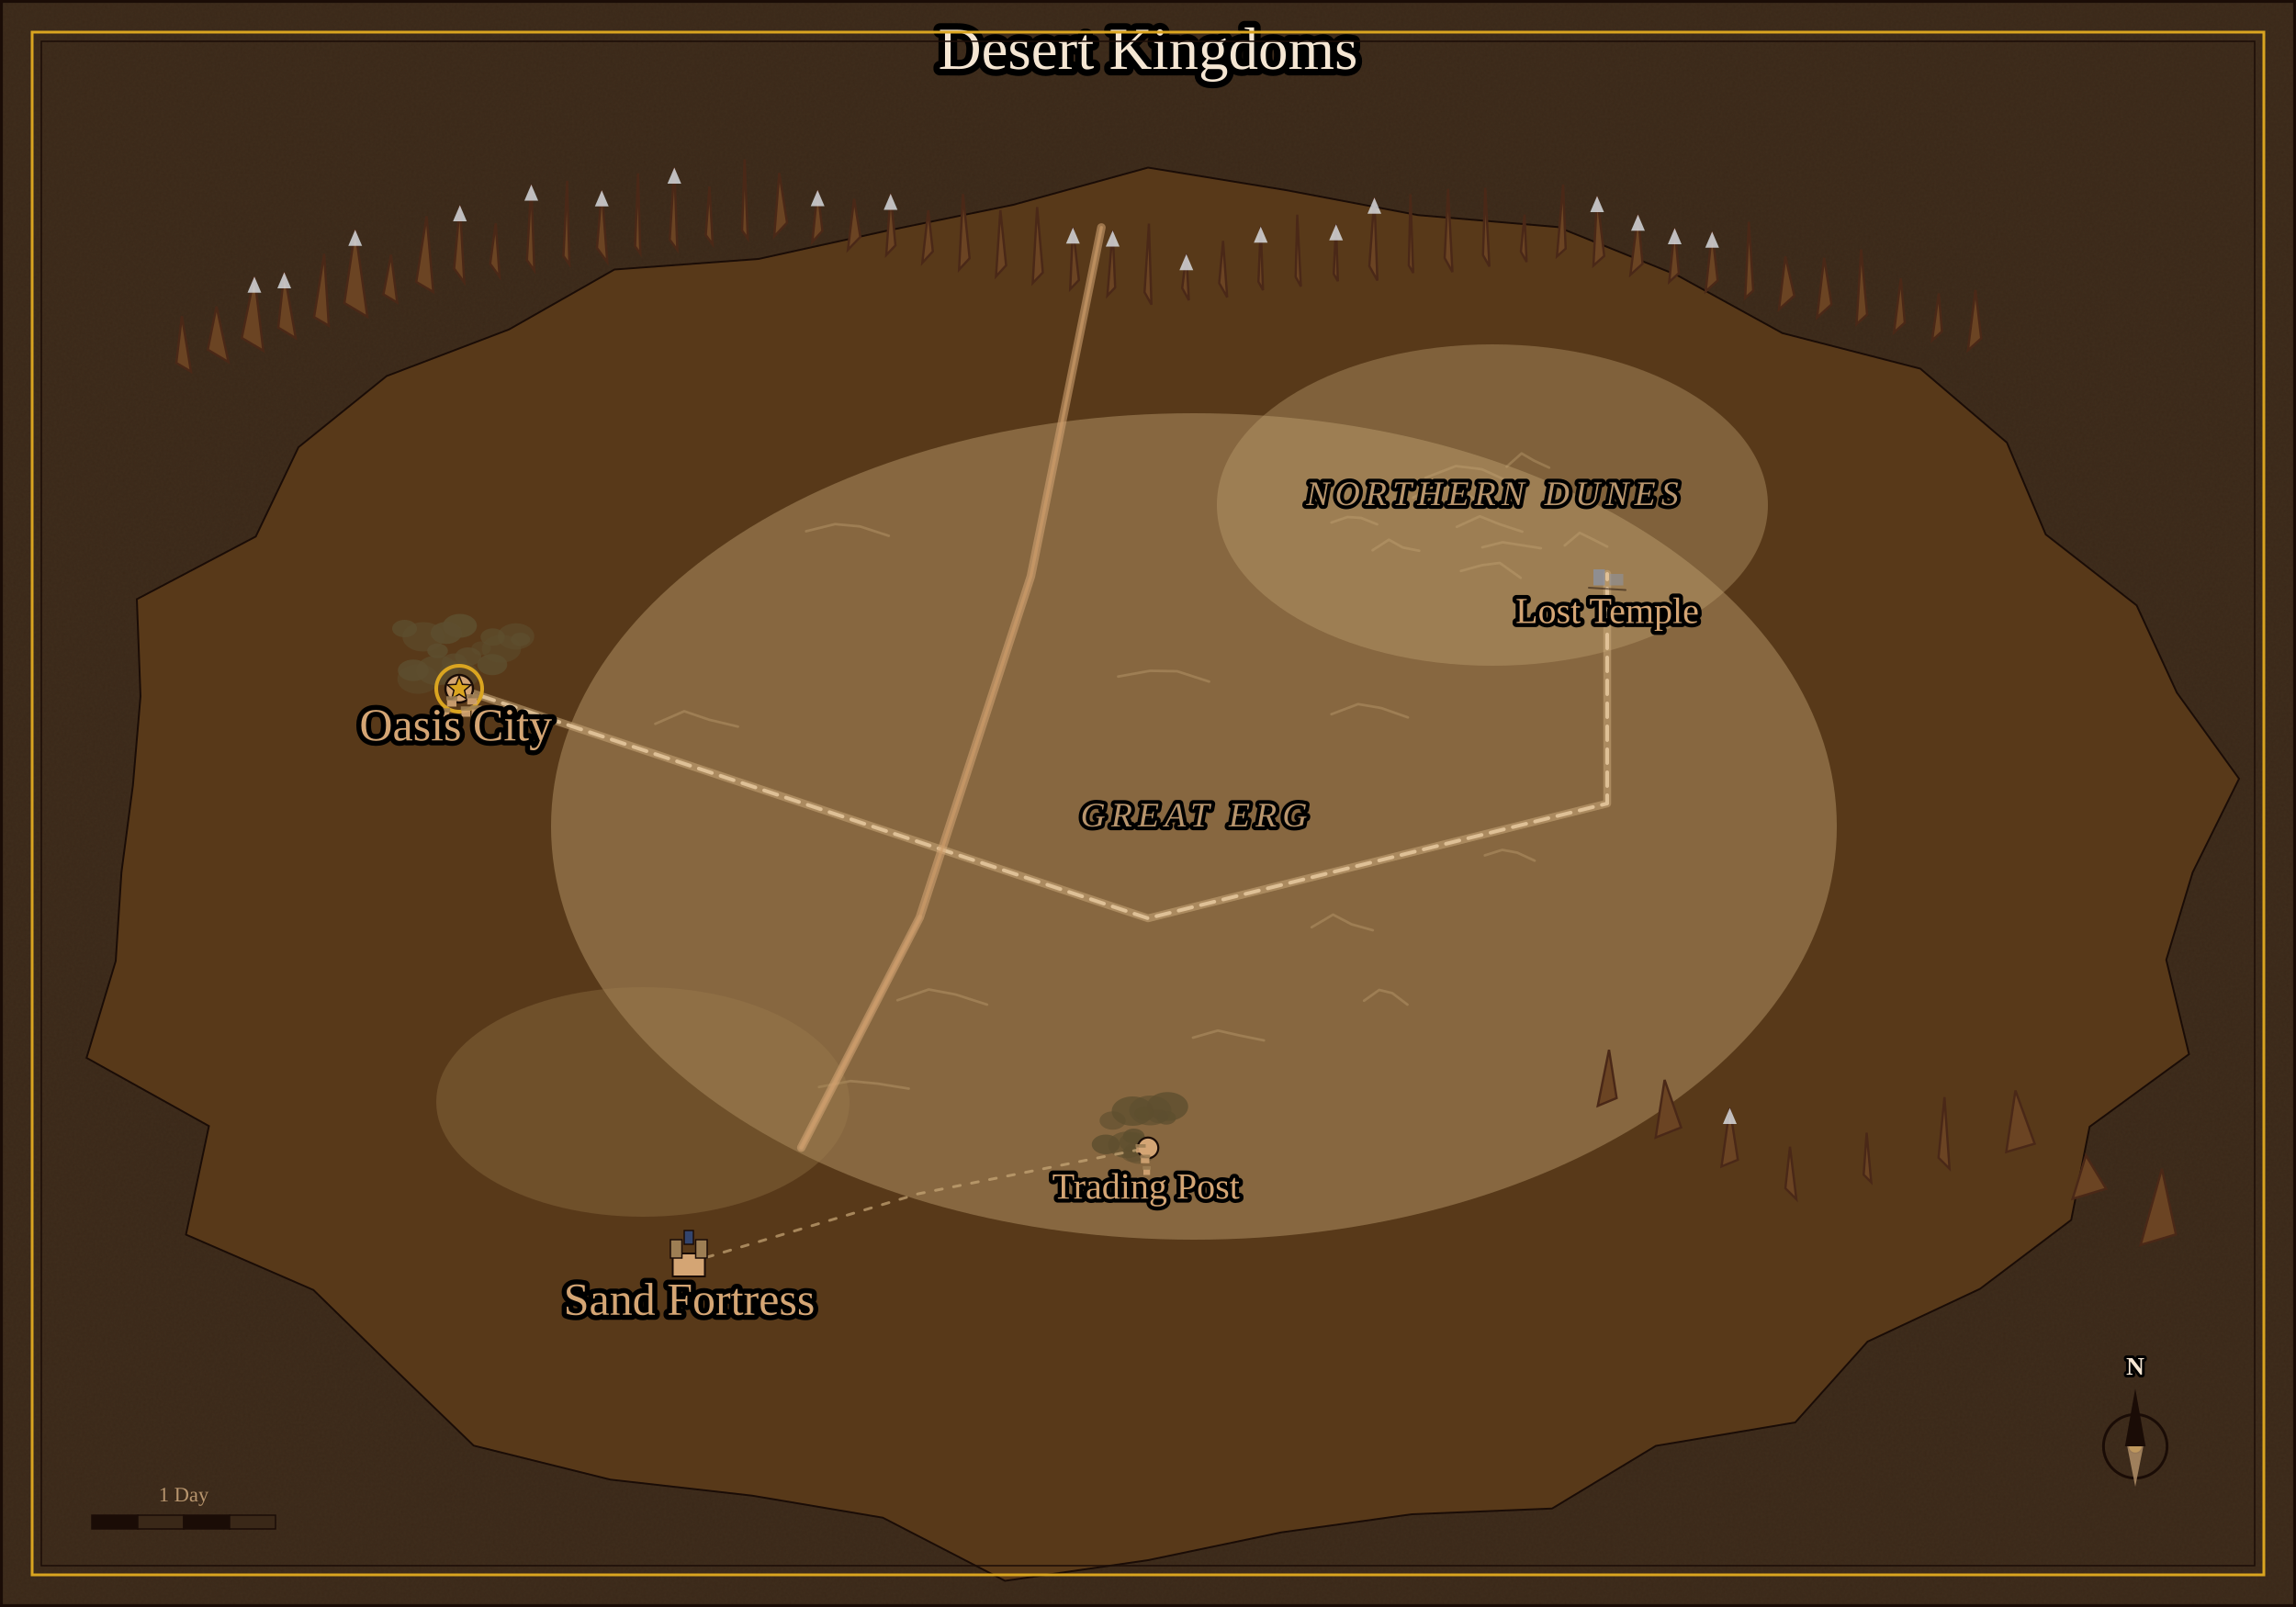
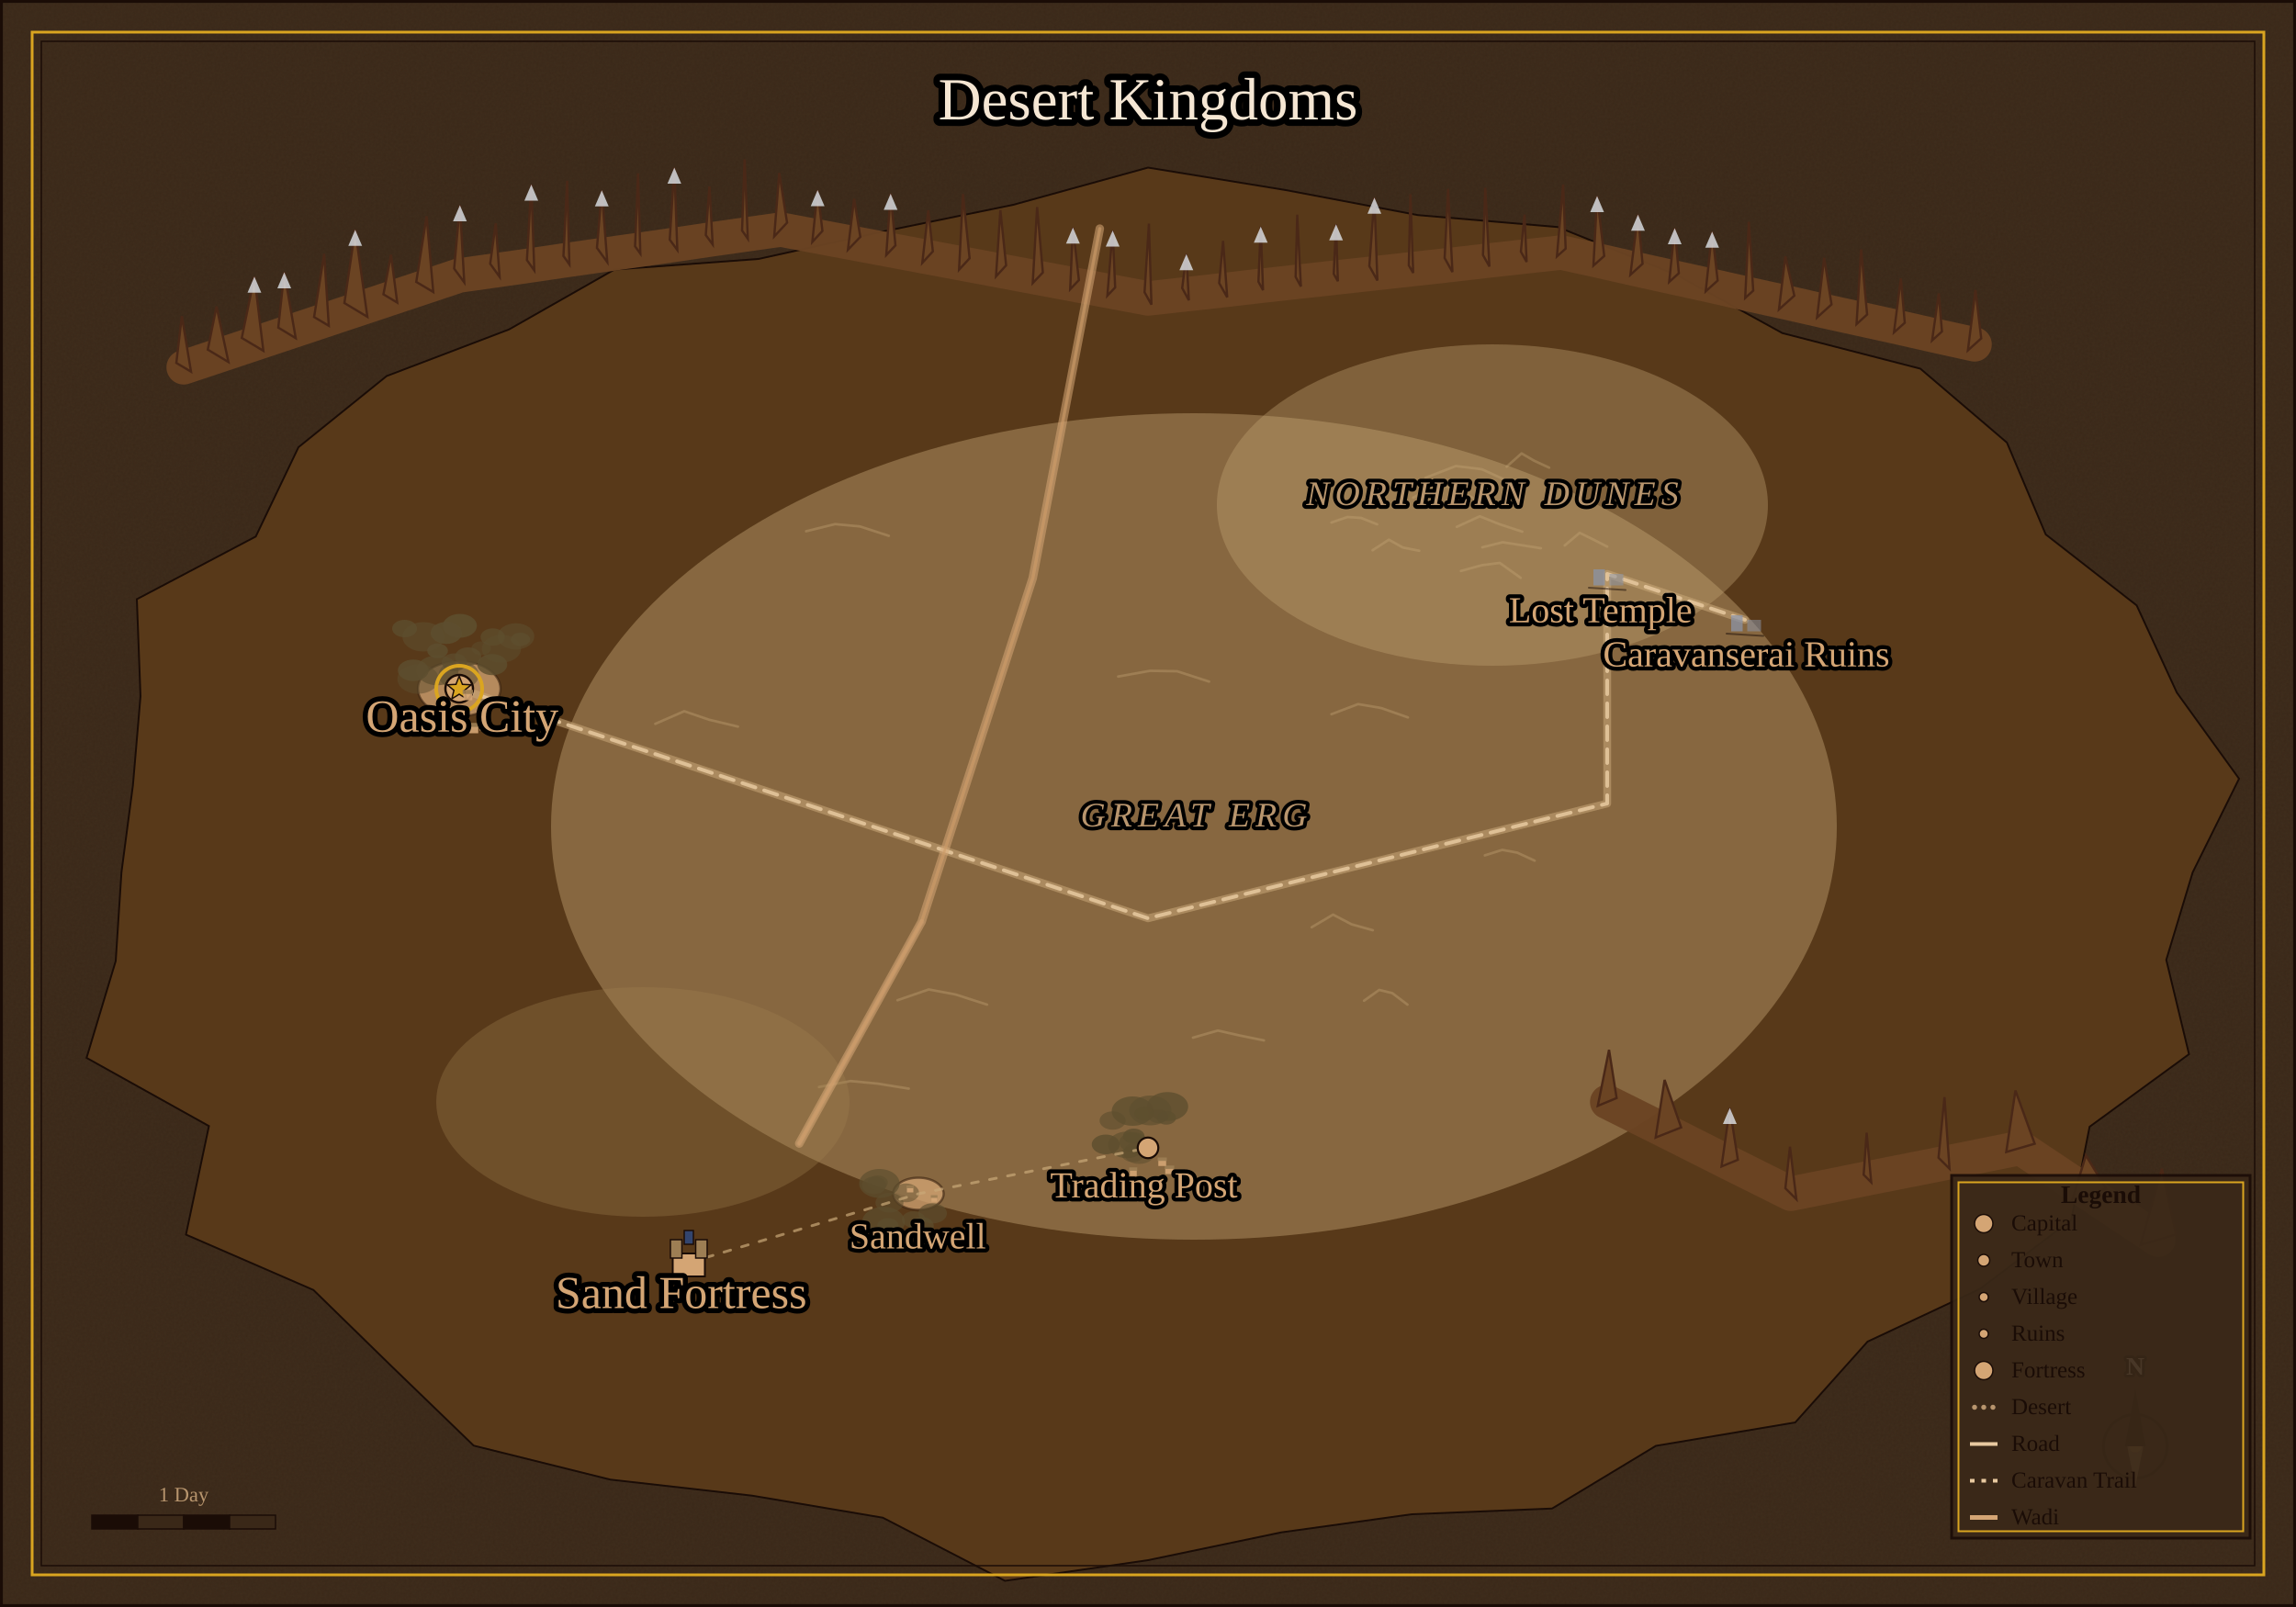
<svg xmlns="http://www.w3.org/2000/svg" width="1000" height="700" viewBox="0 0 1000 700">
  <defs>
    <radialGradient id="mist" cx="50%" cy="50%" r="50%">
      <stop offset="0.0%" stop-color="#f5e6d3" />
      <stop offset="28%" stop-color="#e8c9a0" />
      <stop offset="55%" stop-color="#c9a878" />
      <stop offset="80.0%" stop-color="#8b6f47" />
      <stop offset="100.0%" stop-color="#4a2817" />
    </radialGradient>
    <pattern id="waves" patternUnits="userSpaceOnUse" width="24" height="8">
      <path d="M0 4 Q6 0 12 4 T24 4" fill="none" stroke="#f5e6d3" stroke-width="0.8" opacity="0.35" />
    </pattern>
    <filter id="paperGrain" x="0" y="0" width="100%" height="100%">
      <feTurbulence type="fractalNoise" baseFrequency="0.9" numOctaves="2" result="n" />
      <feColorMatrix type="matrix" values="0 0 0 0 0.2  0 0 0 0 0.15  0 0 0 0 0.1  0 0 0 0.08 0" />
    </filter>
  </defs>
  <rect width="1000" height="700" fill="#3a2818" />
  <rect width="1000" height="700" filter="url(#paperGrain)" />
  <path d="M 955.0 380.0 L 943.5 418.1 L 953.4 459.2 L 910.1 490.8 L 902.1 531.4 L 862.4 561.4 L 813.4 584.4 L 781.9 619.6 L 721.2 629.8 L 676.0 657.1 L 614.9 659.6 L 558.0 667.5 L 500.0 679.6 L 437.7 688.6 L 384.5 661.1 L 327.6 651.5 L 265.8 644.5 L 206.3 629.7 L 170.4 595.0 L 136.5 561.9 L 81.0 537.8 L 91.0 490.5 L 37.7 460.8 L 50.4 418.6 L 52.9 380.0 L 57.9 342.0 L 61.2 303.3 L 59.6 261.0 L 111.4 233.7 L 130.0 194.8 L 168.4 163.8 L 221.7 143.5 L 267.6 117.4 L 330.3 112.8 L 385.3 100.7 L 441.3 89.2 L 500.0 73.0 L 560.0 82.8 L 617.6 93.7 L 678.5 98.9 L 730.3 119.8 L 776.3 145.1 L 836.4 160.6 L 874.1 192.8 L 891.0 232.8 L 930.6 263.7 L 948.1 301.7 L 975.2 339.2 Z" fill="#5a3a1a" stroke="#1a0c06" stroke-width="0.8" fill-opacity="0.95" />
  <g data-id="biome_0" data-kind="biome" style="cursor:pointer">
    <ellipse cx="520.0" cy="360.0" rx="280.0" ry="180.0" fill="#c4a574" opacity="0.432" />
    <path d="M 487.0 294.7 L 500.9 292.2 L 512.7 292.4 L 526.6 296.9" fill="none" stroke="#c9a878" stroke-width="1.1" stroke-linecap="round" stroke-linejoin="round" stroke-opacity="0.35" />
    <path d="M 594.1 435.9 L 600.7 431.2 L 606.4 432.6 L 613.0 437.6" fill="none" stroke="#c9a878" stroke-width="1.1" stroke-linecap="round" stroke-linejoin="round" stroke-opacity="0.35" />
    <path d="M 579.9 311.1 L 591.5 306.7 L 601.5 308.4 L 613.2 312.5" fill="none" stroke="#c9a878" stroke-width="1.1" stroke-linecap="round" stroke-linejoin="round" stroke-opacity="0.35" />
    <path d="M 634.5 229.5 L 644.5 224.9 L 653.0 228.3 L 663.0 231.6" fill="none" stroke="#c9a878" stroke-width="1.1" stroke-linecap="round" stroke-linejoin="round" stroke-opacity="0.35" />
    <path d="M 351.1 231.4 L 363.7 228.3 L 374.5 229.3 L 387.1 233.4" fill="none" stroke="#c9a878" stroke-width="1.1" stroke-linecap="round" stroke-linejoin="round" stroke-opacity="0.35" />
    <path d="M 646.7 372.6 L 654.3 370.2 L 660.8 371.4 L 668.4 374.9" fill="none" stroke="#c9a878" stroke-width="1.1" stroke-linecap="round" stroke-linejoin="round" stroke-opacity="0.35" />
    <path d="M 571.3 403.9 L 580.6 398.4 L 588.6 402.6 L 597.9 405.2" fill="none" stroke="#c9a878" stroke-width="1.1" stroke-linecap="round" stroke-linejoin="round" stroke-opacity="0.35" />
    <path d="M 285.4 315.3 L 298.0 309.8 L 308.8 313.5 L 321.4 316.5" fill="none" stroke="#c9a878" stroke-width="1.1" stroke-linecap="round" stroke-linejoin="round" stroke-opacity="0.35" />
    <path d="M 356.7 473.5 L 370.4 470.9 L 382.1 472.0 L 395.8 474.2" fill="none" stroke="#c9a878" stroke-width="1.1" stroke-linecap="round" stroke-linejoin="round" stroke-opacity="0.35" />
    <path d="M 519.6 452.0 L 530.4 448.9 L 539.7 451.0 L 550.5 453.2" fill="none" stroke="#c9a878" stroke-width="1.1" stroke-linecap="round" stroke-linejoin="round" stroke-opacity="0.35" />
    <path d="M 390.9 435.7 L 404.5 431.0 L 416.2 433.2 L 429.9 437.6" fill="none" stroke="#c9a878" stroke-width="1.1" stroke-linecap="round" stroke-linejoin="round" stroke-opacity="0.35" />
  </g>
  <g data-id="biome_1" data-kind="biome" style="cursor:pointer">
    <ellipse cx="280.0" cy="480.0" rx="90.0" ry="50.0" fill="#a08050" opacity="0.32" />
  </g>
  <g data-id="biome_2" data-kind="biome" style="cursor:pointer">
    <ellipse cx="650.0" cy="220.0" rx="120.0" ry="70.0" fill="#c4a574" opacity="0.37" />
    <path d="M 620.9 208.1 L 634.1 203.0 L 645.4 204.4 L 658.7 210.5" fill="none" stroke="#c9a878" stroke-width="1.1" stroke-linecap="round" stroke-linejoin="round" stroke-opacity="0.35" />
    <path d="M 597.8 239.7 L 604.9 235.1 L 611.0 238.5 L 618.1 239.9" fill="none" stroke="#c9a878" stroke-width="1.1" stroke-linecap="round" stroke-linejoin="round" stroke-opacity="0.35" />
    <path d="M 645.6 238.4 L 654.5 236.2 L 662.2 237.4 L 671.1 238.8" fill="none" stroke="#c9a878" stroke-width="1.1" stroke-linecap="round" stroke-linejoin="round" stroke-opacity="0.35" />
    <path d="M 681.5 237.6 L 688.0 232.1 L 693.5 234.8 L 700.0 238.1" fill="none" stroke="#c9a878" stroke-width="1.1" stroke-linecap="round" stroke-linejoin="round" stroke-opacity="0.35" />
    <path d="M 636.3 248.7 L 645.4 246.2 L 653.2 245.2 L 662.3 251.7" fill="none" stroke="#c9a878" stroke-width="1.1" stroke-linecap="round" stroke-linejoin="round" stroke-opacity="0.35" />
    <path d="M 579.9 227.6 L 586.9 225.2 L 592.8 225.6 L 599.8 228.4" fill="none" stroke="#c9a878" stroke-width="1.1" stroke-linecap="round" stroke-linejoin="round" stroke-opacity="0.35" />
    <path d="M 656.2 203.3 L 662.7 197.5 L 668.2 200.7 L 674.7 203.7" fill="none" stroke="#c9a878" stroke-width="1.1" stroke-linecap="round" stroke-linejoin="round" stroke-opacity="0.35" />
    <path d="M 615.5 216.8 L 625.9 210.9 L 634.8 213.2 L 645.1 218.9" fill="none" stroke="#c9a878" stroke-width="1.1" stroke-linecap="round" stroke-linejoin="round" stroke-opacity="0.35" />
  </g>
+   <g data-id="lake_0" data-kind="lake" style="cursor:pointer">
+     <ellipse cx="200.0" cy="300.0" rx="18.0" ry="12.0" fill="#d4a574" fill-opacity="0.75" stroke="#3a2210" stroke-width="1" stroke-opacity="0.6" />
+   </g>
+   <g data-id="lake_1" data-kind="lake" style="cursor:pointer">
+     <ellipse cx="400.0" cy="520.0" rx="11.0" ry="7.0" fill="#d4a574" fill-opacity="0.75" stroke="#3a2210" stroke-width="1" stroke-opacity="0.6" />
+   </g>
  <g data-id="northern_rim" data-kind="mountain" style="cursor:pointer">
+     <path d="M 80.0 160.0 L 95.0 155.0 L 110.0 150.0 L 125.0 145.0 L 140.0 140.0 L 155.0 135.0 L 170.0 130.0 L 185.0 125.0 L 200.0 120.0 L 215.6 117.8 L 231.1 115.6 L 246.7 113.3 L 262.2 111.1 L 277.8 108.9 L 293.3 106.7 L 308.9 104.4 L 324.4 102.2 L 340.0 100.0 L 356.0 103.0 L 372.0 106.0 L 388.0 109.0 L 404.0 112.0 L 420.0 115.0 L 436.0 118.0 L 452.0 121.0 L 468.0 124.0 L 484.0 127.0 L 500.0 130.0 L 516.4 128.2 L 532.7 126.4 L 549.1 124.5 L 565.5 122.7 L 581.8 120.9 L 598.2 119.1 L 614.5 117.3 L 630.9 115.5 L 647.3 113.6 L 663.6 111.8 L 680.0 110.0 L 696.4 113.6 L 712.7 117.3 L 729.1 120.9 L 745.5 124.5 L 761.8 128.2 L 778.2 131.8 L 794.5 135.5 L 810.9 139.1 L 827.3 142.7 L 843.6 146.4 L 860.0 150.0" fill="none" stroke="#6b4423" stroke-width="15.0" stroke-linecap="round" stroke-linejoin="round" stroke-opacity="0.95" />
    <path d="M 83.2 161.9 L 79.2 137.7 L 76.8 158.1 Z" fill="#6b4423" stroke="#4a2817" stroke-width="1" />
    <path d="M 99.5 157.7 L 94.3 133.5 L 90.5 152.3 Z" fill="#6b4423" stroke="#4a2817" stroke-width="1" />
    <path d="M 114.7 152.8 L 110.8 120.5 L 105.3 147.2 Z" fill="#6b4423" stroke="#4a2817" stroke-width="1" />
    <path d="M 110.8 120.5 L 107.8 127.5 L 113.8 127.5 Z" fill="#e8eef5" fill-opacity="0.75" />
    <path d="M 128.8 147.3 L 123.8 118.6 L 121.2 142.7 Z" fill="#6b4423" stroke="#4a2817" stroke-width="1" />
    <path d="M 123.8 118.6 L 120.8 125.6 L 126.8 125.6 Z" fill="#e8eef5" fill-opacity="0.75" />
    <path d="M 143.2 141.9 L 141.2 110.6 L 136.8 138.1 Z" fill="#6b4423" stroke="#4a2817" stroke-width="1" />
    <path d="M 160.0 138.0 L 154.7 100.1 L 150.0 132.0 Z" fill="#6b4423" stroke="#4a2817" stroke-width="1" />
    <path d="M 154.7 100.1 L 151.7 107.1 L 157.7 107.1 Z" fill="#e8eef5" fill-opacity="0.75" />
    <path d="M 173.0 131.8 L 170.3 111.0 L 167.0 128.2 Z" fill="#6b4423" stroke="#4a2817" stroke-width="1" />
    <path d="M 188.7 127.2 L 185.8 94.2 L 181.3 122.8 Z" fill="#6b4423" stroke="#4a2817" stroke-width="1" />
    <path d="M 202.2 123.0 L 200.3 89.4 L 197.8 117.0 Z" fill="#6b4423" stroke="#4a2817" stroke-width="1" />
    <path d="M 200.3 89.4 L 197.3 96.4 L 203.3 96.4 Z" fill="#e8eef5" fill-opacity="0.75" />
    <path d="M 217.6 120.6 L 215.9 97.3 L 213.5 114.9 Z" fill="#6b4423" stroke="#4a2817" stroke-width="1" />
    <path d="M 232.7 117.8 L 231.4 80.4 L 229.5 113.3 Z" fill="#6b4423" stroke="#4a2817" stroke-width="1" />
    <path d="M 231.4 80.4 L 228.4 87.4 L 234.4 87.4 Z" fill="#e8eef5" fill-opacity="0.75" />
    <path d="M 248.0 115.2 L 247.0 78.8 L 245.4 111.5 Z" fill="#6b4423" stroke="#4a2817" stroke-width="1" />
    <path d="M 264.5 114.2 L 262.1 82.9 L 260.0 108.0 Z" fill="#6b4423" stroke="#4a2817" stroke-width="1" />
    <path d="M 262.1 82.9 L 259.1 89.9 L 265.1 89.9 Z" fill="#e8eef5" fill-opacity="0.75" />
    <path d="M 278.9 110.5 L 277.9 75.5 L 276.6 107.3 Z" fill="#6b4423" stroke="#4a2817" stroke-width="1" />
    <path d="M 295.0 108.9 L 293.7 73.0 L 291.7 104.4 Z" fill="#6b4423" stroke="#4a2817" stroke-width="1" />
    <path d="M 293.7 73.0 L 290.7 80.0 L 296.7 80.0 Z" fill="#e8eef5" fill-opacity="0.75" />
    <path d="M 310.4 106.5 L 309.0 81.2 L 307.4 102.4 Z" fill="#6b4423" stroke="#4a2817" stroke-width="1" />
    <path d="M 325.7 104.0 L 324.3 69.4 L 323.2 100.4 Z" fill="#6b4423" stroke="#4a2817" stroke-width="1" />
    <path d="M 337.2 103.0 L 339.4 75.3 L 342.8 97.0 Z" fill="#6b4423" stroke="#4a2817" stroke-width="1" />
    <path d="M 353.8 105.4 L 356.1 82.8 L 358.2 100.6 Z" fill="#6b4423" stroke="#4a2817" stroke-width="1" />
    <path d="M 356.1 82.8 L 353.1 89.8 L 359.1 89.8 Z" fill="#e8eef5" fill-opacity="0.75" />
    <path d="M 369.3 108.8 L 372.0 86.6 L 374.7 103.2 Z" fill="#6b4423" stroke="#4a2817" stroke-width="1" />
    <path d="M 386.0 111.1 L 387.9 84.4 L 390.0 106.9 Z" fill="#6b4423" stroke="#4a2817" stroke-width="1" />
    <path d="M 387.9 84.4 L 384.9 91.4 L 390.9 91.4 Z" fill="#e8eef5" fill-opacity="0.75" />
    <path d="M 401.7 114.5 L 404.3 91.6 L 406.3 109.5 Z" fill="#6b4423" stroke="#4a2817" stroke-width="1" />
    <path d="M 417.7 117.5 L 419.4 84.5 L 422.3 112.5 Z" fill="#6b4423" stroke="#4a2817" stroke-width="1" />
    <path d="M 433.8 120.4 L 435.7 91.5 L 438.2 115.6 Z" fill="#6b4423" stroke="#4a2817" stroke-width="1" />
    <path d="M 449.8 123.3 L 451.7 90.2 L 454.2 118.7 Z" fill="#6b4423" stroke="#4a2817" stroke-width="1" />
    <path d="M 466.1 126.0 L 467.3 99.1 L 469.9 122.0 Z" fill="#6b4423" stroke="#4a2817" stroke-width="1" />
    <path d="M 467.3 99.1 L 464.3 106.1 L 470.3 106.1 Z" fill="#e8eef5" fill-opacity="0.75" />
    <path d="M 482.3 128.8 L 484.6 100.4 L 485.7 125.2 Z" fill="#6b4423" stroke="#4a2817" stroke-width="1" />
    <path d="M 484.6 100.4 L 481.6 107.4 L 487.6 107.4 Z" fill="#e8eef5" fill-opacity="0.75" />
    <path d="M 501.5 132.7 L 500.4 97.4 L 498.5 127.3 Z" fill="#6b4423" stroke="#4a2817" stroke-width="1" />
    <path d="M 517.8 130.8 L 516.7 110.7 L 514.9 125.5 Z" fill="#6b4423" stroke="#4a2817" stroke-width="1" />
    <path d="M 516.7 110.7 L 513.7 117.7 L 519.7 117.7 Z" fill="#e8eef5" fill-opacity="0.75" />
    <path d="M 534.5 129.5 L 532.7 104.9 L 531.0 123.3 Z" fill="#6b4423" stroke="#4a2817" stroke-width="1" />
    <path d="M 550.1 126.4 L 549.1 98.7 L 548.1 122.7 Z" fill="#6b4423" stroke="#4a2817" stroke-width="1" />
    <path d="M 549.1 98.7 L 546.1 105.7 L 552.1 105.7 Z" fill="#e8eef5" fill-opacity="0.75" />
    <path d="M 566.6 124.8 L 565.0 93.5 L 564.3 120.6 Z" fill="#6b4423" stroke="#4a2817" stroke-width="1" />
    <path d="M 582.7 122.5 L 581.9 97.7 L 580.9 119.3 Z" fill="#6b4423" stroke="#4a2817" stroke-width="1" />
    <path d="M 581.9 97.7 L 578.9 104.7 L 584.9 104.7 Z" fill="#e8eef5" fill-opacity="0.75" />
    <path d="M 599.9 122.2 L 598.6 86.1 L 596.4 115.9 Z" fill="#6b4423" stroke="#4a2817" stroke-width="1" />
    <path d="M 598.6 86.1 L 595.6 93.1 L 601.6 93.1 Z" fill="#e8eef5" fill-opacity="0.75" />
    <path d="M 615.5 118.9 L 614.3 84.6 L 613.6 115.6 Z" fill="#6b4423" stroke="#4a2817" stroke-width="1" />
    <path d="M 632.6 118.5 L 630.7 82.3 L 629.2 112.4 Z" fill="#6b4423" stroke="#4a2817" stroke-width="1" />
    <path d="M 648.7 116.1 L 646.9 81.8 L 645.9 111.1 Z" fill="#6b4423" stroke="#4a2817" stroke-width="1" />
    <path d="M 664.9 114.1 L 664.0 93.5 L 662.4 109.6 Z" fill="#6b4423" stroke="#4a2817" stroke-width="1" />
    <path d="M 678.1 111.7 L 680.8 80.4 L 681.9 108.3 Z" fill="#6b4423" stroke="#4a2817" stroke-width="1" />
    <path d="M 694.0 115.7 L 695.6 85.4 L 698.7 111.5 Z" fill="#6b4423" stroke="#4a2817" stroke-width="1" />
    <path d="M 695.6 85.4 L 692.6 92.4 L 698.6 92.4 Z" fill="#e8eef5" fill-opacity="0.75" />
    <path d="M 710.1 119.7 L 713.4 93.5 L 715.4 114.9 Z" fill="#6b4423" stroke="#4a2817" stroke-width="1" />
    <path d="M 713.4 93.5 L 710.4 100.5 L 716.4 100.5 Z" fill="#e8eef5" fill-opacity="0.75" />
    <path d="M 727.0 122.8 L 729.4 99.4 L 731.2 119.0 Z" fill="#6b4423" stroke="#4a2817" stroke-width="1" />
    <path d="M 729.4 99.4 L 726.4 106.4 L 732.4 106.4 Z" fill="#e8eef5" fill-opacity="0.75" />
    <path d="M 742.9 126.9 L 745.7 100.9 L 748.1 122.2 Z" fill="#6b4423" stroke="#4a2817" stroke-width="1" />
    <path d="M 745.7 100.9 L 742.7 107.9 L 748.7 107.9 Z" fill="#e8eef5" fill-opacity="0.75" />
    <path d="M 760.1 129.8 L 761.7 96.6 L 763.6 126.6 Z" fill="#6b4423" stroke="#4a2817" stroke-width="1" />
    <path d="M 774.8 134.8 L 777.6 111.7 L 781.5 128.8 Z" fill="#6b4423" stroke="#4a2817" stroke-width="1" />
    <path d="M 791.4 138.3 L 794.5 112.3 L 797.7 132.6 Z" fill="#6b4423" stroke="#4a2817" stroke-width="1" />
    <path d="M 808.6 141.2 L 810.6 108.6 L 813.2 137.0 Z" fill="#6b4423" stroke="#4a2817" stroke-width="1" />
    <path d="M 824.9 144.8 L 827.9 121.3 L 829.6 140.6 Z" fill="#6b4423" stroke="#4a2817" stroke-width="1" />
    <path d="M 841.5 148.3 L 844.4 127.8 L 845.8 144.4 Z" fill="#6b4423" stroke="#4a2817" stroke-width="1" />
    <path d="M 857.1 152.6 L 860.4 126.3 L 862.9 147.4 Z" fill="#6b4423" stroke="#4a2817" stroke-width="1" />
  </g>
  <g data-id="southern_peaks" data-kind="mountain" style="cursor:pointer">
+     <path d="M 700.0 480.0 L 726.7 493.3 L 753.3 506.7 L 780.0 520.0 L 813.3 513.3 L 846.7 506.7 L 880.0 500.0 L 910.0 520.0 L 940.0 540.0" fill="none" stroke="#6b4423" stroke-width="15.0" stroke-linecap="round" stroke-linejoin="round" stroke-opacity="0.95" />
    <path d="M 695.9 481.7 L 700.8 457.3 L 704.1 478.3 Z" fill="#6b4423" stroke="#4a2817" stroke-width="1" />
    <path d="M 721.1 495.5 L 725.0 470.4 L 732.2 491.1 Z" fill="#6b4423" stroke="#4a2817" stroke-width="1" />
    <path d="M 749.8 508.1 L 753.4 482.6 L 756.9 505.2 Z" fill="#6b4423" stroke="#4a2817" stroke-width="1" />
    <path d="M 753.4 482.6 L 750.4 489.6 L 756.4 489.6 Z" fill="#e8eef5" fill-opacity="0.75" />
    <path d="M 782.4 522.4 L 779.6 499.5 L 777.6 517.6 Z" fill="#6b4423" stroke="#4a2817" stroke-width="1" />
    <path d="M 815.0 515.0 L 813.0 493.4 L 811.7 511.7 Z" fill="#6b4423" stroke="#4a2817" stroke-width="1" />
    <path d="M 849.1 509.1 L 846.9 477.9 L 844.3 504.3 Z" fill="#6b4423" stroke="#4a2817" stroke-width="1" />
    <path d="M 873.8 501.8 L 877.8 475.0 L 886.2 498.2 Z" fill="#6b4423" stroke="#4a2817" stroke-width="1" />
    <path d="M 902.7 522.2 L 908.5 503.3 L 917.3 517.8 Z" fill="#6b4423" stroke="#4a2817" stroke-width="1" />
    <path d="M 932.3 542.3 L 941.6 509.1 L 947.7 537.7 Z" fill="#6b4423" stroke="#4a2817" stroke-width="1" />
  </g>
  <ellipse cx="200.3" cy="272.6" rx="7.4" ry="5.2" fill="#5d4e2e" opacity="0.865" />
  <ellipse cx="209.6" cy="282.4" rx="4.2" ry="3.0" fill="#5d4e2e" opacity="0.507" />
  <ellipse cx="214.6" cy="277.5" rx="5.3" ry="3.8" fill="#5d4e2e" opacity="0.674" />
  <ellipse cx="199.8" cy="294.0" rx="8.8" ry="6.2" fill="#5d4e2e" opacity="0.535" />
  <ellipse cx="214.4" cy="289.5" rx="6.5" ry="4.6" fill="#5d4e2e" opacity="0.808" />
  <ellipse cx="224.7" cy="277.2" rx="8.0" ry="5.7" fill="#5d4e2e" opacity="0.588" />
  <ellipse cx="218.4" cy="282.6" rx="8.5" ry="6.0" fill="#5d4e2e" opacity="0.529" />
  <ellipse cx="226.7" cy="278.5" rx="4.2" ry="2.9" fill="#5d4e2e" opacity="0.74" />
  <ellipse cx="203.9" cy="286.0" rx="5.7" ry="4.0" fill="#5d4e2e" opacity="0.748" />
  <ellipse cx="176.2" cy="273.8" rx="5.4" ry="3.8" fill="#5d4e2e" opacity="0.755" />
  <ellipse cx="197.9" cy="288.5" rx="5.5" ry="3.9" fill="#5d4e2e" opacity="0.696" />
  <ellipse cx="190.6" cy="283.5" rx="4.5" ry="3.2" fill="#5d4e2e" opacity="0.84" />
  <ellipse cx="182.1" cy="295.8" rx="9.0" ry="6.4" fill="#5d4e2e" opacity="0.507" />
  <ellipse cx="190.5" cy="292.0" rx="9.2" ry="6.5" fill="#5d4e2e" opacity="0.671" />
  <ellipse cx="184.4" cy="277.4" rx="9.1" ry="6.4" fill="#5d4e2e" opacity="0.58" />
  <ellipse cx="194.4" cy="275.7" rx="6.8" ry="4.8" fill="#5d4e2e" opacity="0.862" />
  <ellipse cx="180.0" cy="292.0" rx="6.7" ry="4.7" fill="#5d4e2e" opacity="0.837" />
  <ellipse cx="493.3" cy="484.0" rx="9.1" ry="6.4" fill="#5d4e2e" opacity="0.759" />
  <ellipse cx="493.7" cy="497.6" rx="6.2" ry="4.4" fill="#5d4e2e" opacity="0.643" />
  <ellipse cx="484.6" cy="488.1" rx="5.7" ry="4.0" fill="#5d4e2e" opacity="0.629" />
  <ellipse cx="493.4" cy="502.7" rx="5.0" ry="3.5" fill="#5d4e2e" opacity="0.504" />
  <ellipse cx="504.4" cy="486.2" rx="4.3" ry="3.0" fill="#5d4e2e" opacity="0.648" />
  <ellipse cx="508.5" cy="482.0" rx="9.0" ry="6.3" fill="#5d4e2e" opacity="0.787" />
  <ellipse cx="508.0" cy="486.9" rx="4.2" ry="3.0" fill="#5d4e2e" opacity="0.752" />
  <ellipse cx="501.0" cy="483.7" rx="9.2" ry="6.5" fill="#5d4e2e" opacity="0.666" />
  <ellipse cx="490.8" cy="498.7" rx="8.2" ry="5.8" fill="#5d4e2e" opacity="0.663" />
  <ellipse cx="481.6" cy="498.5" rx="6.1" ry="4.3" fill="#5d4e2e" opacity="0.833" />
  <ellipse cx="498.4" cy="485.1" rx="4.3" ry="3.1" fill="#5d4e2e" opacity="0.855" />
  <ellipse cx="493.8" cy="494.9" rx="4.7" ry="3.3" fill="#5d4e2e" opacity="0.83" />
  <ellipse cx="496.2" cy="502.1" rx="6.9" ry="4.9" fill="#5d4e2e" opacity="0.565" />
+   <ellipse cx="401.4" cy="534.0" rx="5.3" ry="3.8" fill="#5d4e2e" opacity="0.749" />
+   <ellipse cx="387.4" cy="523.9" rx="6.1" ry="4.3" fill="#5d4e2e" opacity="0.564" />
+   <ellipse cx="383.0" cy="515.5" rx="8.8" ry="6.3" fill="#5d4e2e" opacity="0.689" />
+   <ellipse cx="384.8" cy="532.3" rx="9.3" ry="6.6" fill="#5d4e2e" opacity="0.671" />
+   <ellipse cx="382.3" cy="515.1" rx="4.4" ry="3.1" fill="#5d4e2e" opacity="0.63" />
+   <ellipse cx="380.7" cy="516.3" rx="5.3" ry="3.8" fill="#5d4e2e" opacity="0.716" />
+   <ellipse cx="406.2" cy="528.5" rx="6.2" ry="4.4" fill="#5d4e2e" opacity="0.657" />
+   <ellipse cx="394.6" cy="519.6" rx="5.7" ry="4.1" fill="#5d4e2e" opacity="0.524" />
+   <ellipse cx="386.7" cy="533.8" rx="4.6" ry="3.2" fill="#5d4e2e" opacity="0.691" />
+   <ellipse cx="397.9" cy="531.2" rx="5.1" ry="3.6" fill="#5d4e2e" opacity="0.603" />
  <g data-id="trade_road" data-kind="route" style="cursor:pointer">
-     <path d="M 200.0 300.0 L 350.0 350.0 L 500.0 400.0 L 700.0 350.0 L 700.0 250.0" fill="none" stroke="#ffffff" stroke-width="14.0" stroke-linecap="round" stroke-linejoin="round" stroke-opacity="0.001" />
-     <path d="M 200.0 300.0 L 350.0 350.0 L 500.0 400.0 L 700.0 350.0 L 700.0 250.0" fill="none" stroke="#c9a878" stroke-width="3.4" stroke-linecap="round" stroke-linejoin="round" stroke-opacity="0.55" />
-     <path d="M 200.0 300.0 L 350.0 350.0 L 500.0 400.0 L 700.0 350.0 L 700.0 250.0" fill="none" stroke="#e8c9a0" stroke-width="1.6" stroke-linecap="round" stroke-linejoin="round" stroke-opacity="0.85" stroke-dasharray="6 4" />
+     <path d="M 200.0 300.0 L 350.0 350.0 L 500.0 400.0 L 700.0 350.0 L 700.0 250.0 L 760.0 270.0" fill="none" stroke="#ffffff" stroke-width="14.0" stroke-linecap="round" stroke-linejoin="round" stroke-opacity="0.001" />
+     <path d="M 200.0 300.0 L 350.0 350.0 L 500.0 400.0 L 700.0 350.0 L 700.0 250.0 L 760.0 270.0" fill="none" stroke="#c9a878" stroke-width="3.4" stroke-linecap="round" stroke-linejoin="round" stroke-opacity="0.55" />
+     <path d="M 200.0 300.0 L 350.0 350.0 L 500.0 400.0 L 700.0 350.0 L 700.0 250.0 L 760.0 270.0" fill="none" stroke="#e8c9a0" stroke-width="1.6" stroke-linecap="round" stroke-linejoin="round" stroke-opacity="0.85" stroke-dasharray="6 4" />
  </g>
  <g data-id="wadi" data-kind="route" style="cursor:pointer">
    <path d="M 480.0 100.0 L 450.0 250.0 L 400.0 400.0 L 350.0 500.0" fill="none" stroke="#ffffff" stroke-width="14.0" stroke-linecap="round" stroke-linejoin="round" stroke-opacity="0.001" />
-     <path d="M 479.7 99.1 L 449.0 251.0 L 400.6 399.6 L 349.0 499.9" fill="none" stroke="#d4a574" stroke-width="3.708" stroke-linecap="round" stroke-linejoin="round" stroke-opacity="0.55" />
-     <path d="M 479.7 99.1 L 449.0 251.0 L 400.6 399.6 L 349.0 499.9" fill="none" stroke="#d4a574" stroke-width="1.442" stroke-linecap="round" stroke-linejoin="round" stroke-opacity="0.45" />
-     <path d="M 479.7 99.1 L 449.0 251.0 L 400.6 399.6 L 349.0 499.9" fill="none" stroke="#c9945f" stroke-width="0.927" stroke-linecap="round" stroke-linejoin="round" stroke-opacity="0.35" />
-     <path d="M 400.6 399.6 L 349.0 499.9" fill="none" stroke="#d4a574" stroke-width="2.266" stroke-linecap="round" stroke-linejoin="round" stroke-opacity="0.35" />
+     <path d="M 479.0 99.6 L 449.8 251.8 L 401.4 401.5 L 348.1 498.1" fill="none" stroke="#d4a574" stroke-width="3.708" stroke-linecap="round" stroke-linejoin="round" stroke-opacity="0.55" />
+     <path d="M 479.0 99.6 L 449.8 251.8 L 401.4 401.5 L 348.1 498.1" fill="none" stroke="#d4a574" stroke-width="1.442" stroke-linecap="round" stroke-linejoin="round" stroke-opacity="0.45" />
+     <path d="M 479.0 99.6 L 449.8 251.8 L 401.4 401.5 L 348.1 498.1" fill="none" stroke="#c9945f" stroke-width="0.927" stroke-linecap="round" stroke-linejoin="round" stroke-opacity="0.35" />
+     <path d="M 401.4 401.5 L 348.1 498.1" fill="none" stroke="#d4a574" stroke-width="2.266" stroke-linecap="round" stroke-linejoin="round" stroke-opacity="0.35" />
  </g>
  <g data-id="caravan_trail" data-kind="route" style="cursor:pointer">
    <path d="M 300.0 550.0 L 400.0 520.0 L 500.0 500.0" fill="none" stroke="#ffffff" stroke-width="14.0" stroke-linecap="round" stroke-linejoin="round" stroke-opacity="0.001" />
    <path d="M 300.0 550.0 L 400.0 520.0 L 500.0 500.0" fill="none" stroke="#c9a878" stroke-width="1.2" stroke-linecap="round" stroke-linejoin="round" stroke-opacity="0.7" stroke-dasharray="3 5" />
  </g>
  <g data-id="Oasis City" data-kind="place" style="cursor:pointer">
    <circle cx="200.0" cy="300.0" r="16.00" fill="#ffffff" opacity="0.001" />
    <circle cx="200.0" cy="300.0" r="10.00" fill="none" stroke="#daa520" stroke-width="1.6" />
    <circle cx="200.0" cy="300.0" r="6.00" fill="#d4a574" stroke="#1a0c06" stroke-width="1.0" />
    <path d="M 200.0 294.5 L 201.4 298.1 L 205.2 298.3 L 202.3 300.7 L 203.2 304.4 L 200.0 302.4 L 196.8 304.4 L 197.7 300.7 L 194.8 298.3 L 198.6 298.1 Z" fill="#daa520" stroke="#1a0c06" stroke-width="0.6" />
-     <rect x="203.5" y="303.9" width="4.3" height="3.0" fill="#d4a574" opacity="0.9" />
-     <rect x="203.2" y="302.4" width="4.9" height="1.8" fill="#9d7e54" opacity="0.9" />
-     <rect x="191.2" y="310.0" width="4.5" height="3.0" fill="#d4a574" opacity="0.9" />
-     <rect x="190.9" y="308.5" width="5.2" height="1.8" fill="#9d7e54" opacity="0.9" />
-     <rect x="201.0" y="309.2" width="3.8" height="3.0" fill="#d4a574" opacity="0.9" />
-     <rect x="200.7" y="307.7" width="4.4" height="1.8" fill="#9d7e54" opacity="0.9" />
-     <rect x="205.4" y="308.8" width="4.1" height="3.0" fill="#d4a574" opacity="0.9" />
-     <rect x="205.0" y="307.3" width="4.8" height="1.8" fill="#9d7e54" opacity="0.9" />
-     <rect x="194.7" y="304.8" width="4.1" height="3.0" fill="#d4a574" opacity="0.9" />
-     <rect x="194.4" y="303.3" width="4.8" height="1.8" fill="#9d7e54" opacity="0.9" />
+     <rect x="204.3" y="316.4" width="4.0" height="3.0" fill="#d4a574" opacity="0.9" />
+     <rect x="204.0" y="314.9" width="4.7" height="1.8" fill="#9d7e54" opacity="0.9" />
+     <rect x="201.8" y="302.0" width="3.9" height="3.0" fill="#d4a574" opacity="0.9" />
+     <rect x="201.5" y="300.5" width="4.5" height="1.8" fill="#9d7e54" opacity="0.9" />
+     <rect x="208.8" y="315.2" width="4.6" height="3.0" fill="#d4a574" opacity="0.9" />
+     <rect x="208.5" y="313.7" width="5.3" height="1.8" fill="#9d7e54" opacity="0.9" />
+     <rect x="209.8" y="306.0" width="3.4" height="3.0" fill="#d4a574" opacity="0.9" />
+     <rect x="209.4" y="304.5" width="4.1" height="1.8" fill="#9d7e54" opacity="0.9" />
+     <rect x="192.8" y="310.4" width="4.3" height="3.0" fill="#d4a574" opacity="0.9" />
+     <rect x="192.5" y="308.9" width="5.0" height="1.8" fill="#9d7e54" opacity="0.9" />
  </g>
  <g data-id="Lost Temple" data-kind="place" style="cursor:pointer">
    <circle cx="700.0" cy="250.0" r="16.00" fill="#ffffff" opacity="0.001" />
    <rect x="694.0" y="248.0" width="5.0" height="7.0" fill="#8b93a6" opacity="0.75" />
    <rect x="701.0" y="250.0" width="6.0" height="5.0" fill="#8b93a6" opacity="0.55" />
    <path d="M 692.0 256.0 L 708.0 257.0" fill="none" stroke="#1a0c06" stroke-width="0.8" stroke-linecap="round" stroke-linejoin="round" stroke-opacity="0.5" />
  </g>
+   <g data-id="Caravanserai Ruins" data-kind="place" style="cursor:pointer">
+     <circle cx="760.0" cy="270.0" r="16.00" fill="#ffffff" opacity="0.001" />
+     <rect x="754.0" y="268.0" width="5.0" height="7.0" fill="#8b93a6" opacity="0.75" />
+     <rect x="761.0" y="270.0" width="6.0" height="5.0" fill="#8b93a6" opacity="0.55" />
+     <path d="M 752.0 276.0 L 768.0 277.0" fill="none" stroke="#1a0c06" stroke-width="0.8" stroke-linecap="round" stroke-linejoin="round" stroke-opacity="0.5" />
+   </g>
  <g data-id="Trading Post" data-kind="place" style="cursor:pointer">
    <circle cx="500.0" cy="500.0" r="16.00" fill="#ffffff" opacity="0.001" />
    <circle cx="500.0" cy="500.0" r="4.50" fill="#d4a574" stroke="#1a0c06" stroke-width="0.9" />
-     <rect x="496.9" y="504.2" width="3.7" height="2.5" fill="#d4a574" opacity="0.9" />
-     <rect x="496.6" y="503.0" width="4.3" height="1.5" fill="#9d7e54" opacity="0.9" />
-     <rect x="494.9" y="499.6" width="3.8" height="2.5" fill="#d4a574" opacity="0.9" />
-     <rect x="494.6" y="498.4" width="4.4" height="1.5" fill="#9d7e54" opacity="0.9" />
-     <rect x="498.0" y="509.3" width="2.9" height="2.5" fill="#d4a574" opacity="0.9" />
-     <rect x="497.7" y="508.0" width="3.5" height="1.5" fill="#9d7e54" opacity="0.9" />
+     <rect x="507.5" y="508.9" width="3.5" height="2.5" fill="#d4a574" opacity="0.9" />
+     <rect x="507.3" y="507.7" width="4.1" height="1.5" fill="#9d7e54" opacity="0.9" />
+     <rect x="504.5" y="505.4" width="3.4" height="2.5" fill="#d4a574" opacity="0.9" />
+     <rect x="504.2" y="504.2" width="4.0" height="1.5" fill="#9d7e54" opacity="0.9" />
+     <rect x="492.1" y="509.8" width="3.0" height="2.5" fill="#d4a574" opacity="0.9" />
+     <rect x="491.8" y="508.5" width="3.5" height="1.5" fill="#9d7e54" opacity="0.9" />
  </g>
  <g data-id="Sand Fortress" data-kind="place" style="cursor:pointer">
    <circle cx="300.0" cy="550.0" r="16.00" fill="#ffffff" opacity="0.001" />
    <rect x="293.0" y="546.0" width="14.0" height="10.0" fill="#d4a574" stroke="#1a0c06" stroke-width="0.8" />
    <rect x="292.0" y="540.0" width="5.0" height="8.0" fill="#9d7e54" stroke="#1a0c06" stroke-width="0.6" />
    <rect x="303.0" y="540.0" width="5.0" height="8.0" fill="#9d7e54" stroke="#1a0c06" stroke-width="0.6" />
    <rect x="298.0" y="536.0" width="4.0" height="6.0" fill="#33456e" stroke="#1a0c06" stroke-width="0.6" />
  </g>
-   <text x="198.5" y="322.5" font-size="20" text-anchor="middle" font-family="Georgia, 'Times New Roman', serif" pointer-events="none" fill="none" stroke="#000000" stroke-width="4.4" stroke-linejoin="round">Oasis City</text>
-   <text x="198.5" y="322.5" font-size="20" text-anchor="middle" font-family="Georgia, 'Times New Roman', serif" pointer-events="none" fill="#d4a574">Oasis City</text>
-   <text x="700.0" y="271.4" font-size="16" text-anchor="middle" font-family="Georgia, 'Times New Roman', serif" pointer-events="none" fill="none" stroke="#000000" stroke-width="3.5" stroke-linejoin="round">Lost Temple</text>
-   <text x="700.0" y="271.4" font-size="16" text-anchor="middle" font-family="Georgia, 'Times New Roman', serif" pointer-events="none" fill="#d4a574">Lost Temple</text>
-   <text x="499.1" y="522.1" font-size="16" text-anchor="middle" font-family="Georgia, 'Times New Roman', serif" pointer-events="none" fill="none" stroke="#000000" stroke-width="3.5" stroke-linejoin="round">Trading Post</text>
-   <text x="499.1" y="522.1" font-size="16" text-anchor="middle" font-family="Georgia, 'Times New Roman', serif" pointer-events="none" fill="#d4a574">Trading Post</text>
-   <text x="300.2" y="572.7" font-size="20" text-anchor="middle" font-family="Georgia, 'Times New Roman', serif" pointer-events="none" fill="none" stroke="#000000" stroke-width="4.4" stroke-linejoin="round">Sand Fortress</text>
-   <text x="300.2" y="572.7" font-size="20" text-anchor="middle" font-family="Georgia, 'Times New Roman', serif" pointer-events="none" fill="#d4a574">Sand Fortress</text>
+   <g data-id="Sandwell" data-kind="place" style="cursor:pointer">
+     <circle cx="400.0" cy="520.0" r="16.00" fill="#ffffff" opacity="0.001" />
+     <rect x="405.7" y="521.5" width="2.4" height="2.0" fill="#d4a574" opacity="0.9" />
+     <rect x="405.4" y="520.6" width="2.9" height="1.2" fill="#9d7e54" opacity="0.9" />
+     <rect x="395.0" y="517.4" width="2.8" height="2.0" fill="#d4a574" opacity="0.9" />
+     <rect x="394.8" y="516.4" width="3.2" height="1.2" fill="#9d7e54" opacity="0.9" />
+   </g>
+   <text x="201.3" y="318.7" font-size="20" text-anchor="middle" font-family="Georgia, 'Times New Roman', serif" pointer-events="none" fill="none" stroke="#000000" stroke-width="4.4" stroke-linejoin="round">Oasis City</text>
+   <text x="201.3" y="318.7" font-size="20" text-anchor="middle" font-family="Georgia, 'Times New Roman', serif" pointer-events="none" fill="#d4a574">Oasis City</text>
+   <text x="697.1" y="271.1" font-size="16" text-anchor="middle" font-family="Georgia, 'Times New Roman', serif" pointer-events="none" fill="none" stroke="#000000" stroke-width="3.5" stroke-linejoin="round">Lost Temple</text>
+   <text x="697.1" y="271.1" font-size="16" text-anchor="middle" font-family="Georgia, 'Times New Roman', serif" pointer-events="none" fill="#d4a574">Lost Temple</text>
+   <text x="760.6" y="290.3" font-size="16" text-anchor="middle" font-family="Georgia, 'Times New Roman', serif" pointer-events="none" fill="none" stroke="#000000" stroke-width="3.5" stroke-linejoin="round">Caravanserai Ruins</text>
+   <text x="760.6" y="290.3" font-size="16" text-anchor="middle" font-family="Georgia, 'Times New Roman', serif" pointer-events="none" fill="#d4a574">Caravanserai Ruins</text>
+   <text x="498.2" y="521.6" font-size="16" text-anchor="middle" font-family="Georgia, 'Times New Roman', serif" pointer-events="none" fill="none" stroke="#000000" stroke-width="3.5" stroke-linejoin="round">Trading Post</text>
+   <text x="498.2" y="521.6" font-size="16" text-anchor="middle" font-family="Georgia, 'Times New Roman', serif" pointer-events="none" fill="#d4a574">Trading Post</text>
+   <text x="296.7" y="569.8" font-size="20" text-anchor="middle" font-family="Georgia, 'Times New Roman', serif" pointer-events="none" fill="none" stroke="#000000" stroke-width="4.4" stroke-linejoin="round">Sand Fortress</text>
+   <text x="296.7" y="569.8" font-size="20" text-anchor="middle" font-family="Georgia, 'Times New Roman', serif" pointer-events="none" fill="#d4a574">Sand Fortress</text>
+   <text x="399.7" y="543.8" font-size="16" text-anchor="middle" font-family="Georgia, 'Times New Roman', serif" pointer-events="none" fill="none" stroke="#000000" stroke-width="3.5" stroke-linejoin="round">Sandwell</text>
+   <text x="399.7" y="543.8" font-size="16" text-anchor="middle" font-family="Georgia, 'Times New Roman', serif" pointer-events="none" fill="#d4a574">Sandwell</text>
  <text x="520.0" y="360.0" font-size="15" text-anchor="middle" font-family="Georgia, 'Times New Roman', serif" pointer-events="none" font-style="italic" letter-spacing="2.5" fill="none" stroke="#000000" stroke-width="3.3" stroke-linejoin="round">GREAT ERG</text>
  <text x="520.0" y="360.0" font-size="15" text-anchor="middle" font-family="Georgia, 'Times New Roman', serif" pointer-events="none" font-style="italic" letter-spacing="2.5" fill="#b8956d">GREAT ERG</text>
  <text x="650.0" y="220.0" font-size="15" text-anchor="middle" font-family="Georgia, 'Times New Roman', serif" pointer-events="none" font-style="italic" letter-spacing="2.5" fill="none" stroke="#000000" stroke-width="3.3" stroke-linejoin="round">NORTHERN DUNES</text>
  <text x="650.0" y="220.0" font-size="15" text-anchor="middle" font-family="Georgia, 'Times New Roman', serif" pointer-events="none" font-style="italic" letter-spacing="2.5" fill="#b8956d">NORTHERN DUNES</text>
  <g data-id="map_title" data-kind="title" style="cursor:pointer">
-     <rect x="350.0" y="10.0" width="300.0" height="40.0" fill="#ffffff" opacity="0.001" />
-     <text x="500.0" y="30.0" font-size="26.0" text-anchor="middle" font-family="Georgia, 'Times New Roman', serif" pointer-events="none" fill="none" stroke="#000000" stroke-width="5.7" stroke-linejoin="round">Desert Kingdoms</text>
-     <text x="500.0" y="30.0" font-size="26.0" text-anchor="middle" font-family="Georgia, 'Times New Roman', serif" pointer-events="none" fill="#f5e6d3">Desert Kingdoms</text>
+     <rect x="350.0" y="32.0" width="300.0" height="40.0" fill="#ffffff" opacity="0.001" />
+     <text x="500.0" y="52.0" font-size="26.0" text-anchor="middle" font-family="Georgia, 'Times New Roman', serif" pointer-events="none" fill="none" stroke="#000000" stroke-width="5.7" stroke-linejoin="round">Desert Kingdoms</text>
+     <text x="500.0" y="52.0" font-size="26.0" text-anchor="middle" font-family="Georgia, 'Times New Roman', serif" pointer-events="none" fill="#f5e6d3">Desert Kingdoms</text>
  </g>
  <rect x="0.0" y="0.0" width="1000.0" height="700.0" fill="none" stroke="#1a0c06" stroke-width="2.5" />
  <rect x="14.0" y="14.0" width="972.0" height="672.0" fill="none" stroke="#daa520" stroke-width="1.2" />
  <rect x="18.0" y="18.0" width="964.0" height="664.0" fill="none" stroke="#1a0c06" stroke-width="0.6" />
  <circle cx="930.0" cy="630.0" r="13.86" fill="none" stroke="#1a0c06" stroke-width="1.2" />
  <circle cx="930.0" cy="630.0" r="3.02" fill="#daa520" stroke="#1a0c06" stroke-width="0.6" />
  <path d="M 930.0 604.8 L 925.5 630.0 L 934.5 630.0 Z" fill="#1a0c06" />
  <path d="M 930.0 647.6 L 926.5 630.0 L 933.5 630.0 Z" fill="#b8956d" fill-opacity="0.8" />
  <text x="930.0" y="598.8" font-size="11" text-anchor="middle" font-family="Georgia, 'Times New Roman', serif" pointer-events="none" font-weight="bold" fill="none" stroke="#000000" stroke-width="2.4" stroke-linejoin="round">N</text>
  <text x="930.0" y="598.8" font-size="11" text-anchor="middle" font-family="Georgia, 'Times New Roman', serif" pointer-events="none" font-weight="bold" fill="#f5e6d3">N</text>
  <text x="80.0" y="654.0" font-size="9" text-anchor="middle" font-family="Georgia, 'Times New Roman', serif" pointer-events="none" fill="#b8956d">1 Day</text>
  <rect x="40.0" y="660.0" width="20.0" height="6.0" fill="#1a0c06" stroke="#1a0c06" stroke-width="0.6" />
  <rect x="60.0" y="660.0" width="20.0" height="6.0" fill="#3a2818" stroke="#1a0c06" stroke-width="0.6" />
  <rect x="80.0" y="660.0" width="20.0" height="6.0" fill="#1a0c06" stroke="#1a0c06" stroke-width="0.6" />
  <rect x="100.0" y="660.0" width="20.0" height="6.0" fill="#3a2818" stroke="#1a0c06" stroke-width="0.6" />
+   <rect x="850.0" y="512.0" width="130.0" height="158.0" fill="#3a2818" stroke="#1a0c06" stroke-width="1.2" opacity="0.92" />
+   <rect x="853.0" y="515.0" width="124.0" height="152.0" fill="none" stroke="#daa520" stroke-width="0.8" />
+   <text x="915.0" y="524.0" font-size="11" text-anchor="middle" font-family="Georgia, 'Times New Roman', serif" pointer-events="none" font-weight="bold" fill="#1a0c06">Legend</text>
+   <circle cx="864.0" cy="533.0" r="4.00" fill="#d4a574" stroke="#1a0c06" stroke-width="0.6" />
+   <text x="876.0" y="536.0" font-size="10" text-anchor="start" font-family="Georgia, 'Times New Roman', serif" pointer-events="none" fill="#1a0c06">Capital</text>
+   <circle cx="864.0" cy="549.0" r="2.60" fill="#d4a574" stroke="#1a0c06" stroke-width="0.6" />
+   <text x="876.0" y="552.0" font-size="10" text-anchor="start" font-family="Georgia, 'Times New Roman', serif" pointer-events="none" fill="#1a0c06">Town</text>
+   <circle cx="864.0" cy="565.0" r="2.00" fill="#d4a574" stroke="#1a0c06" stroke-width="0.6" />
+   <text x="876.0" y="568.0" font-size="10" text-anchor="start" font-family="Georgia, 'Times New Roman', serif" pointer-events="none" fill="#1a0c06">Village</text>
+   <circle cx="864.0" cy="581.0" r="2.00" fill="#d4a574" stroke="#1a0c06" stroke-width="0.6" />
+   <text x="876.0" y="584.0" font-size="10" text-anchor="start" font-family="Georgia, 'Times New Roman', serif" pointer-events="none" fill="#1a0c06">Ruins</text>
+   <circle cx="864.0" cy="597.0" r="4.00" fill="#d4a574" stroke="#1a0c06" stroke-width="0.6" />
+   <text x="876.0" y="600.0" font-size="10" text-anchor="start" font-family="Georgia, 'Times New Roman', serif" pointer-events="none" fill="#1a0c06">Fortress</text>
+   <circle cx="860.0" cy="613.0" r="1.10" fill="#b8956d" />
+   <circle cx="864.0" cy="613.0" r="1.10" fill="#b8956d" />
+   <circle cx="868.0" cy="613.0" r="1.10" fill="#b8956d" />
+   <text x="876.0" y="616.0" font-size="10" text-anchor="start" font-family="Georgia, 'Times New Roman', serif" pointer-events="none" fill="#1a0c06">Desert</text>
+   <line x1="858.0" y1="629.0" x2="870.0" y2="629.0" stroke="#e8c9a0" stroke-width="1.6" />
+   <text x="876.0" y="632.0" font-size="10" text-anchor="start" font-family="Georgia, 'Times New Roman', serif" pointer-events="none" fill="#1a0c06">Road</text>
+   <line x1="858.0" y1="645.0" x2="870.0" y2="645.0" stroke="#e8c9a0" stroke-width="1.6" stroke-dasharray="2 3" />
+   <text x="876.0" y="648.0" font-size="10" text-anchor="start" font-family="Georgia, 'Times New Roman', serif" pointer-events="none" fill="#1a0c06">Caravan Trail</text>
+   <line x1="858.0" y1="661.0" x2="870.0" y2="661.0" stroke="#d4a574" stroke-width="2" />
+   <text x="876.0" y="664.0" font-size="10" text-anchor="start" font-family="Georgia, 'Times New Roman', serif" pointer-events="none" fill="#1a0c06">Wadi</text>
</svg>
